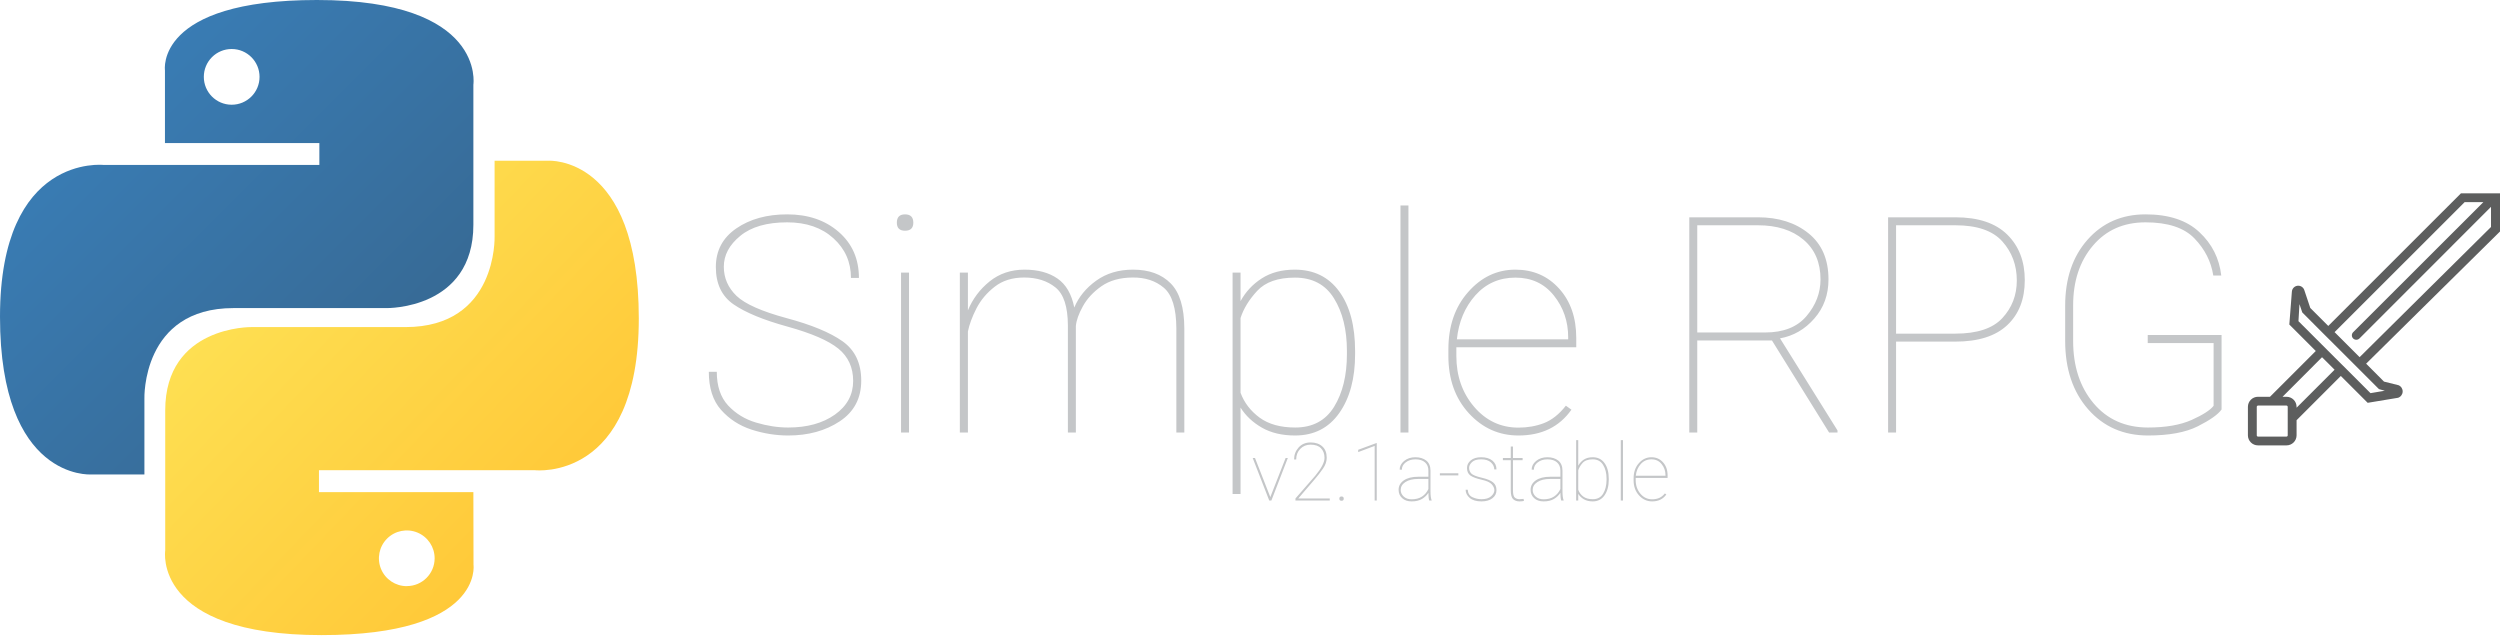
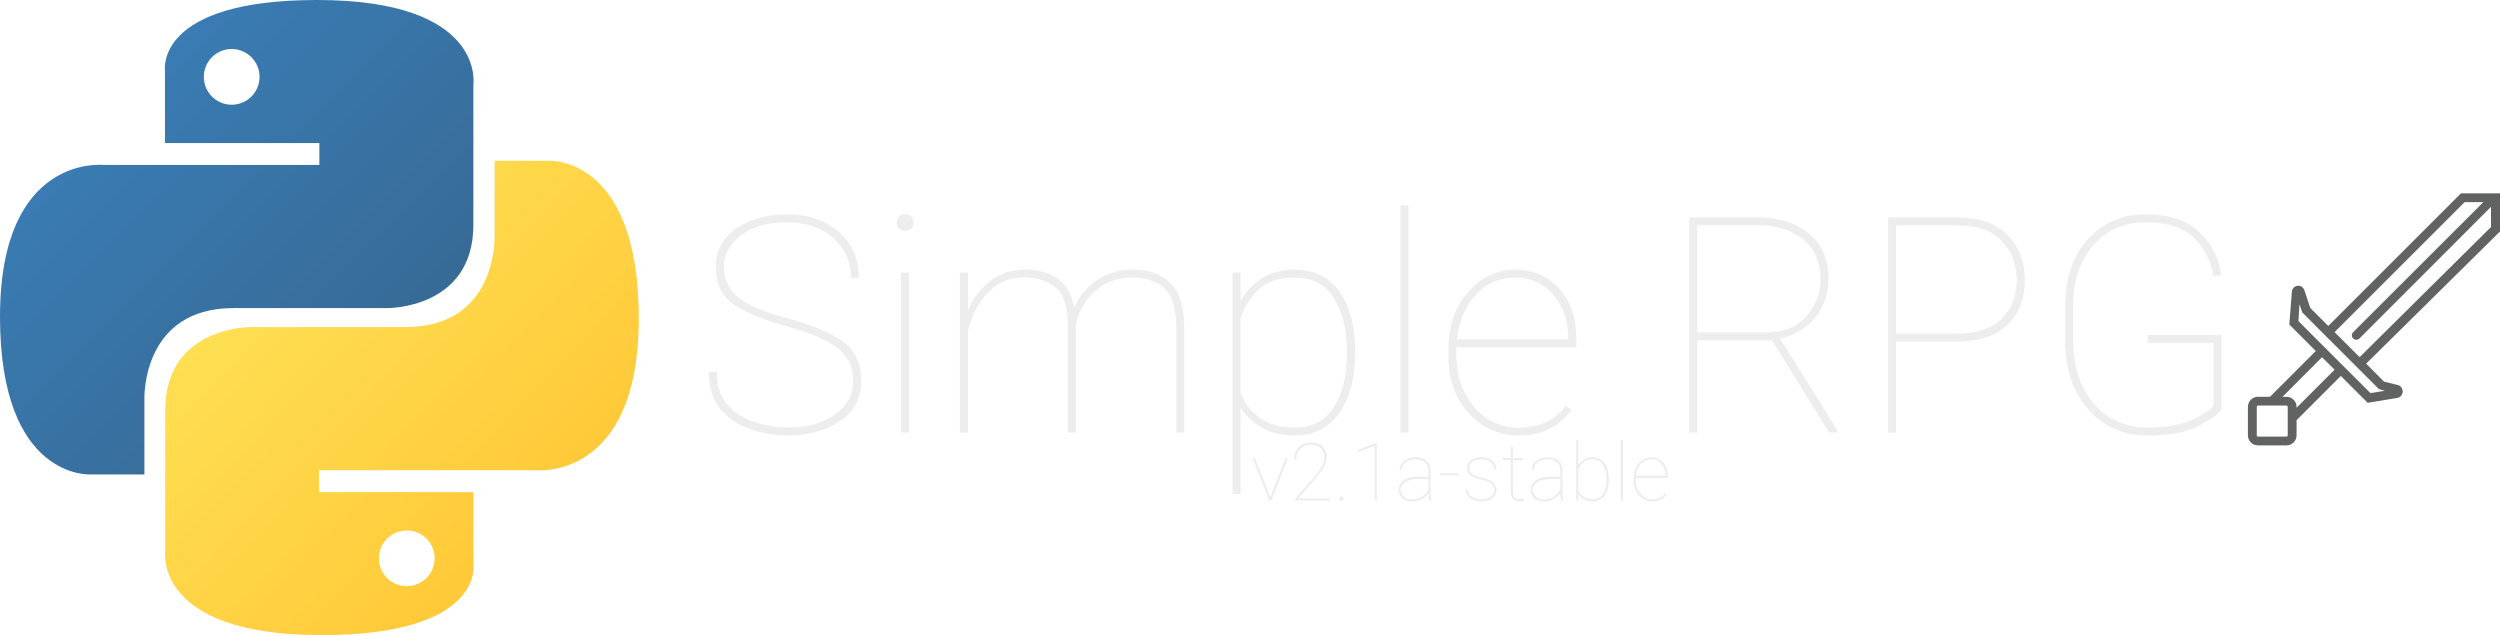
<svg xmlns="http://www.w3.org/2000/svg" id="Layer_1" data-name="Layer 1" viewBox="0 0 372.38 94.61">
  <defs>
-     <style>.cls-1{fill:url(#linear-gradient);}.cls-2{fill:url(#linear-gradient-2);}.cls-3{font-size:45.09px;}.cls-3,.cls-4{fill:#c4c6c8;font-family:Roboto-Thin, Roboto;font-weight:200;}.cls-4{font-size:12px;}.cls-5{fill:#5d5e5e;}</style>
+     <style>.cls-1{fill:url(#linear-gradient);}.cls-2{fill:url(#linear-gradient-2);}.cls-3{font-size:45.09px;}.cls-3,.cls-4{fill:#ededee;font-family:Roboto-Thin, Roboto;font-weight:200;}.cls-4{font-size:12px;}.cls-5{fill:#616262;}</style>
    <linearGradient id="linear-gradient" x1="97.35" y1="69.34" x2="144.37" y2="22.16" gradientTransform="matrix(1, 0, 0, -1, -44.94, 126.53)" gradientUnits="userSpaceOnUse">
      <stop offset="0" stop-color="#3a7fb9" />
      <stop offset="1" stop-color="#376a95" />
    </linearGradient>
    <linearGradient id="linear-gradient-2" x1="126.26" y1="39.31" x2="176.77" y2="-9.08" gradientTransform="matrix(1, 0, 0, -1, -44.94, 126.53)" gradientUnits="userSpaceOnUse">
      <stop offset="0" stop-color="#fee053" />
      <stop offset="1" stop-color="#ffc433" />
    </linearGradient>
  </defs>
  <g id="layer1">
    <g id="g1894">
      <path id="path8615" class="cls-1" d="M90.7,48.7c-24.14,0-22.64,10.47-22.64,10.47l0,10.84h23v3.26H58.94S43.49,71.52,43.49,95.88,57,119.37,57,119.37h8v-11.3s-.43-13.48,13.27-13.48h22.85S114,94.79,114,82.18V61.32S115.93,48.7,90.7,48.7ZM78,56a4.15,4.15,0,1,1-4.15,4.14A4.14,4.14,0,0,1,78,56Z" transform="translate(-43.49 -48.7)" />
      <path id="path8620" class="cls-2" d="M91.39,143.3c24.14,0,22.63-10.47,22.63-10.47L114,122H91v-3.26h32.2s15.44,1.75,15.44-22.61-13.48-23.49-13.48-23.49h-8v11.3s.44,13.48-13.27,13.48H80.94s-12.84-.2-12.84,12.41v20.86S66.15,143.3,91.39,143.3Zm12.7-7.29a4.15,4.15,0,1,1,4.14-4.14A4.14,4.14,0,0,1,104.09,136Z" transform="translate(-43.49 -48.7)" />
    </g>
  </g>
  <text class="cls-3" transform="translate(103.47 64.43)">Simple RPG</text>
  <text class="cls-4" transform="translate(186.34 74.56)">v2.1a-stable</text>
  <text x="-43.49" y="-48.7" />
  <path class="cls-5" d="M415.87,77.5h-5.82L390.29,97.25l-2.68-2.68-.89-2.66a.95.95,0,0,0-1.85.23l-.38,4.9,3.94,3.94-6.82,6.82h-1.79a1.5,1.5,0,0,0-1.5,1.5v4.25a1.5,1.5,0,0,0,1.5,1.49h4.25a1.5,1.5,0,0,0,1.5-1.49v-2.26l6.59-6.59,4,4,4.53-.75a1,1,0,0,0,.07-1.87l-2.17-.54-2.66-2.67,20-19.75Zm-31.62,36.05a.18.18,0,0,1-.18.18h-4.25a.18.18,0,0,1-.18-.18V109.3a.19.19,0,0,1,.18-.19h4.25a.19.19,0,0,1,.18.19v4.25Zm1.32-4.12v-.13a1.5,1.5,0,0,0-1.5-1.5h-.59l5.88-5.89.94.93.93.93Zm13.14-2.53-2.13.36-3.49-3.49h0l-1.87-1.86-5.37-5.37L386,94l.42,1.24,2.9,2.91h0l2.79,2.78,5.73,5.73Zm-3.75-5-1.86-1.86-1.87-1.87L410.6,78.81h2.79L394,98.18a.66.66,0,0,0,0,.94.7.7,0,0,0,.47.19.68.68,0,0,0,.46-.19l19.6-19.61v3Z" transform="translate(-43.49 -48.7)" />
</svg>
